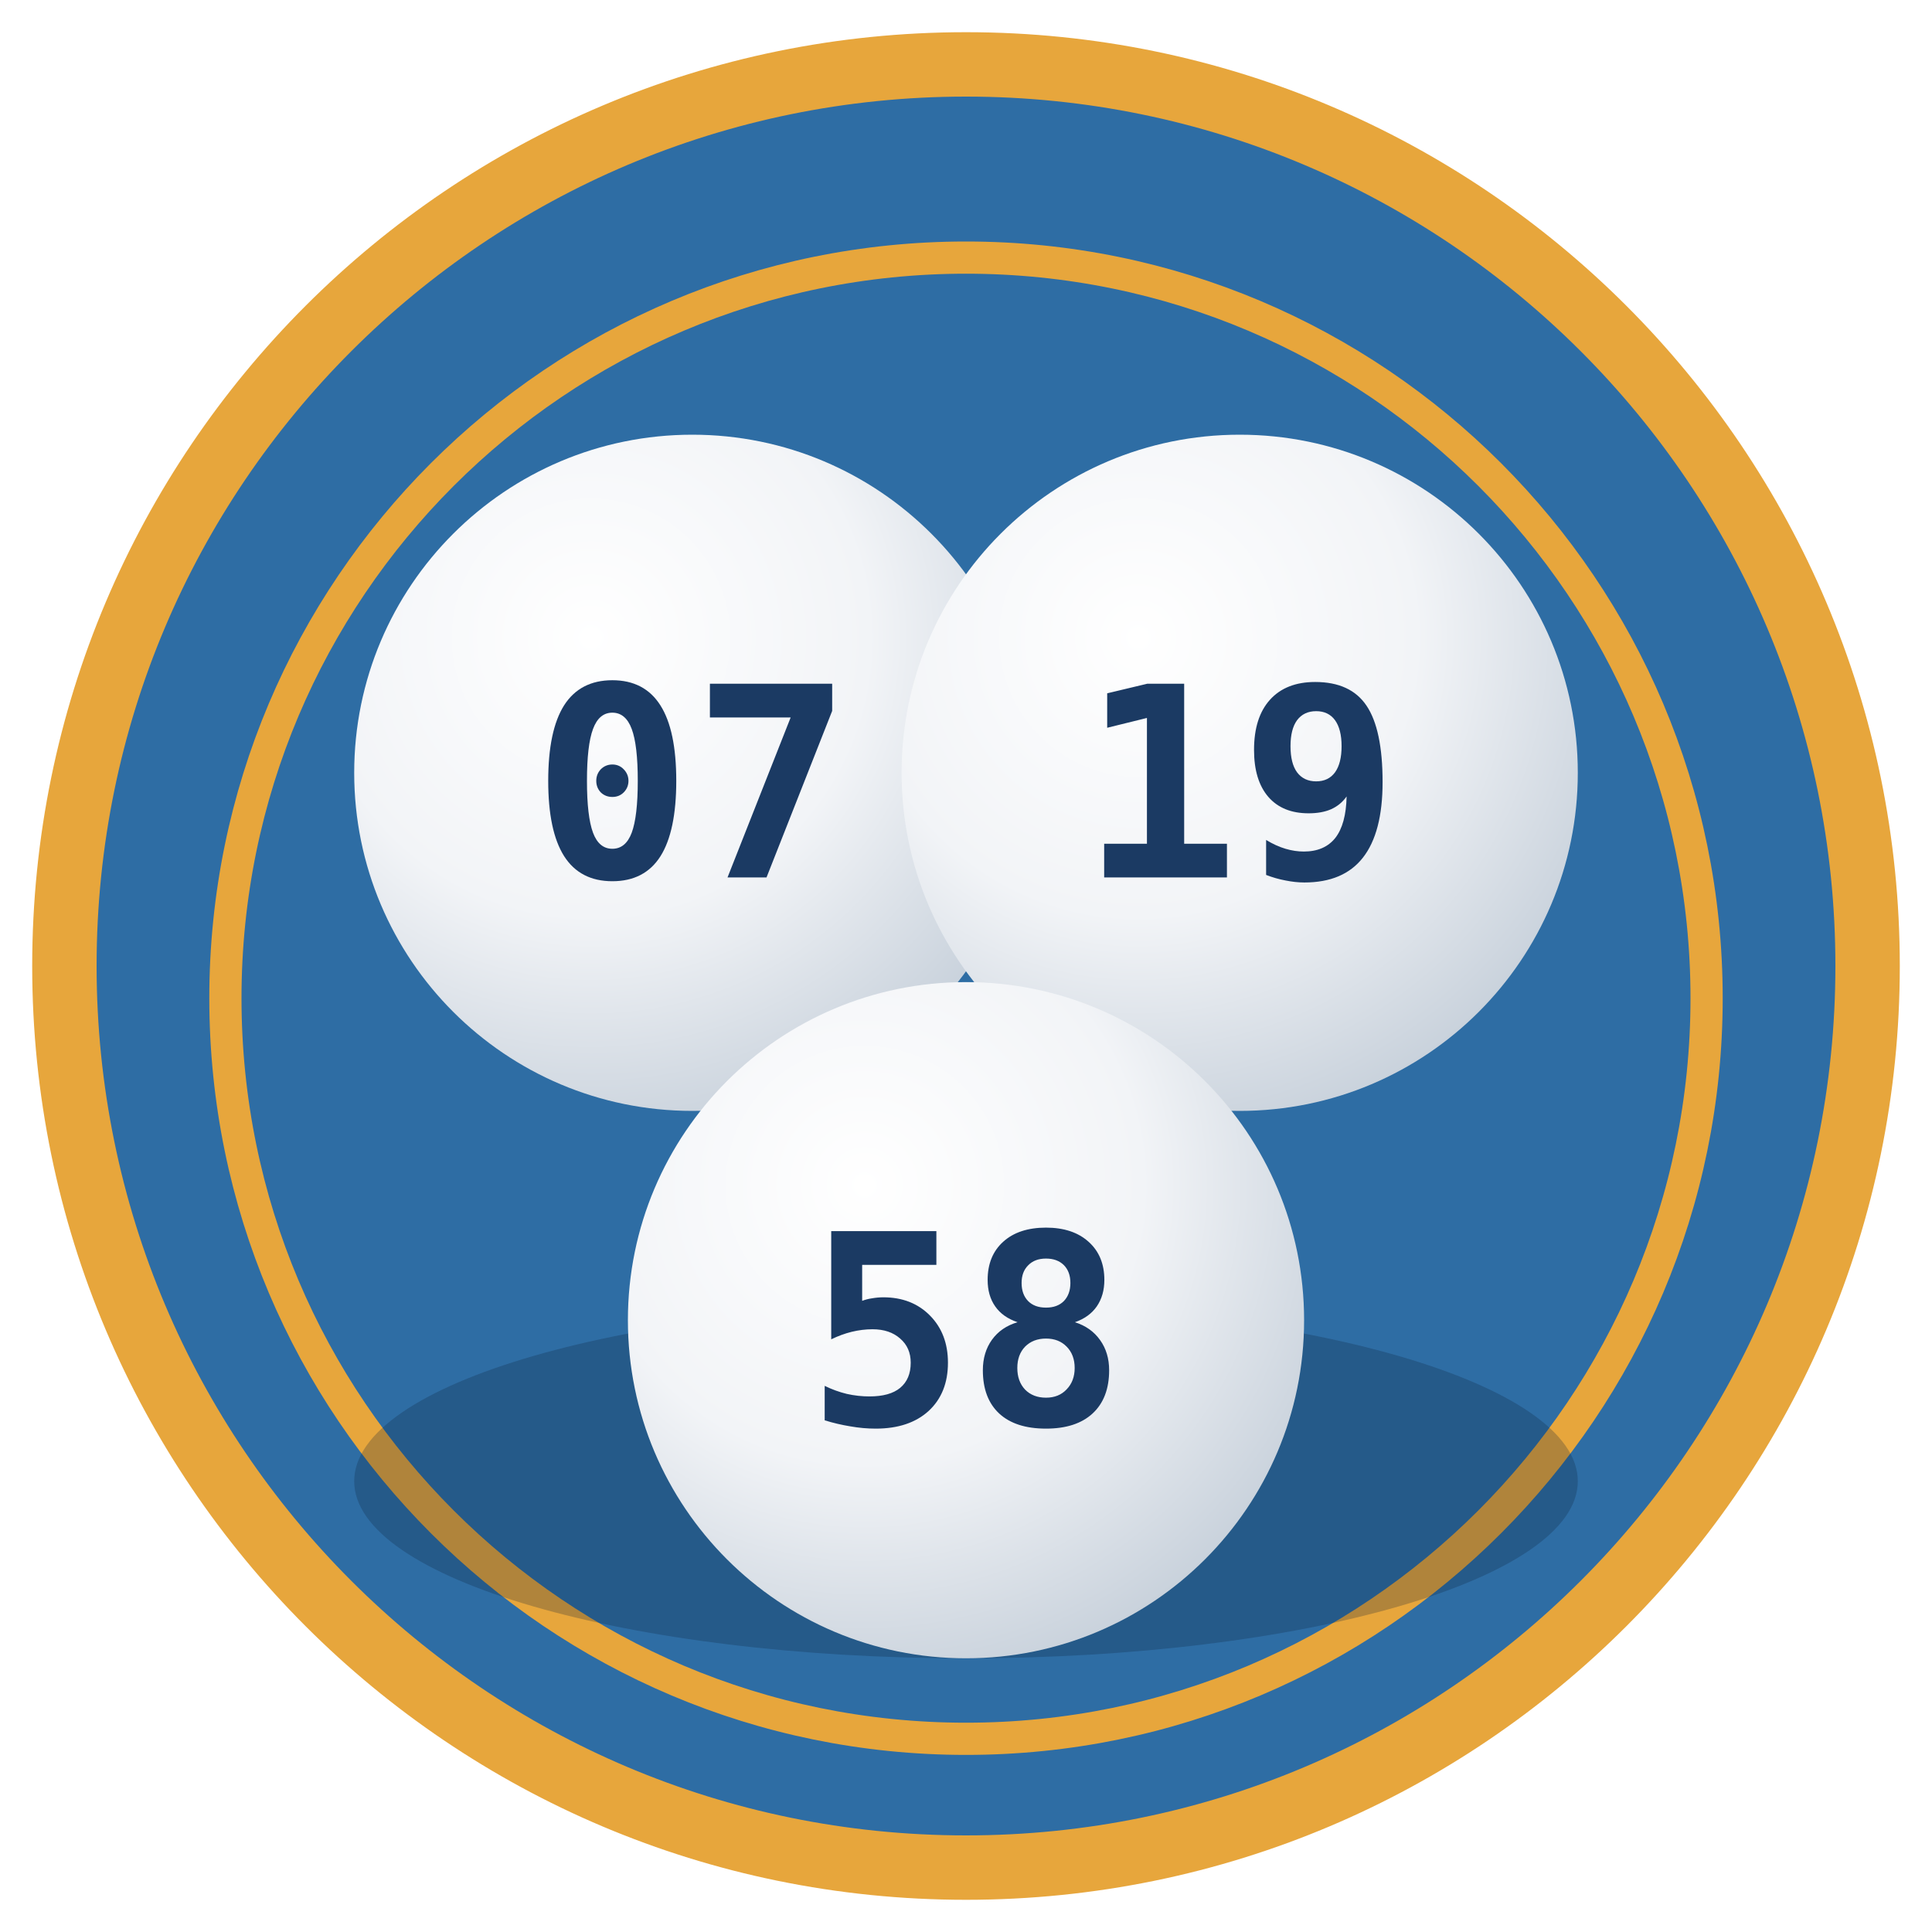
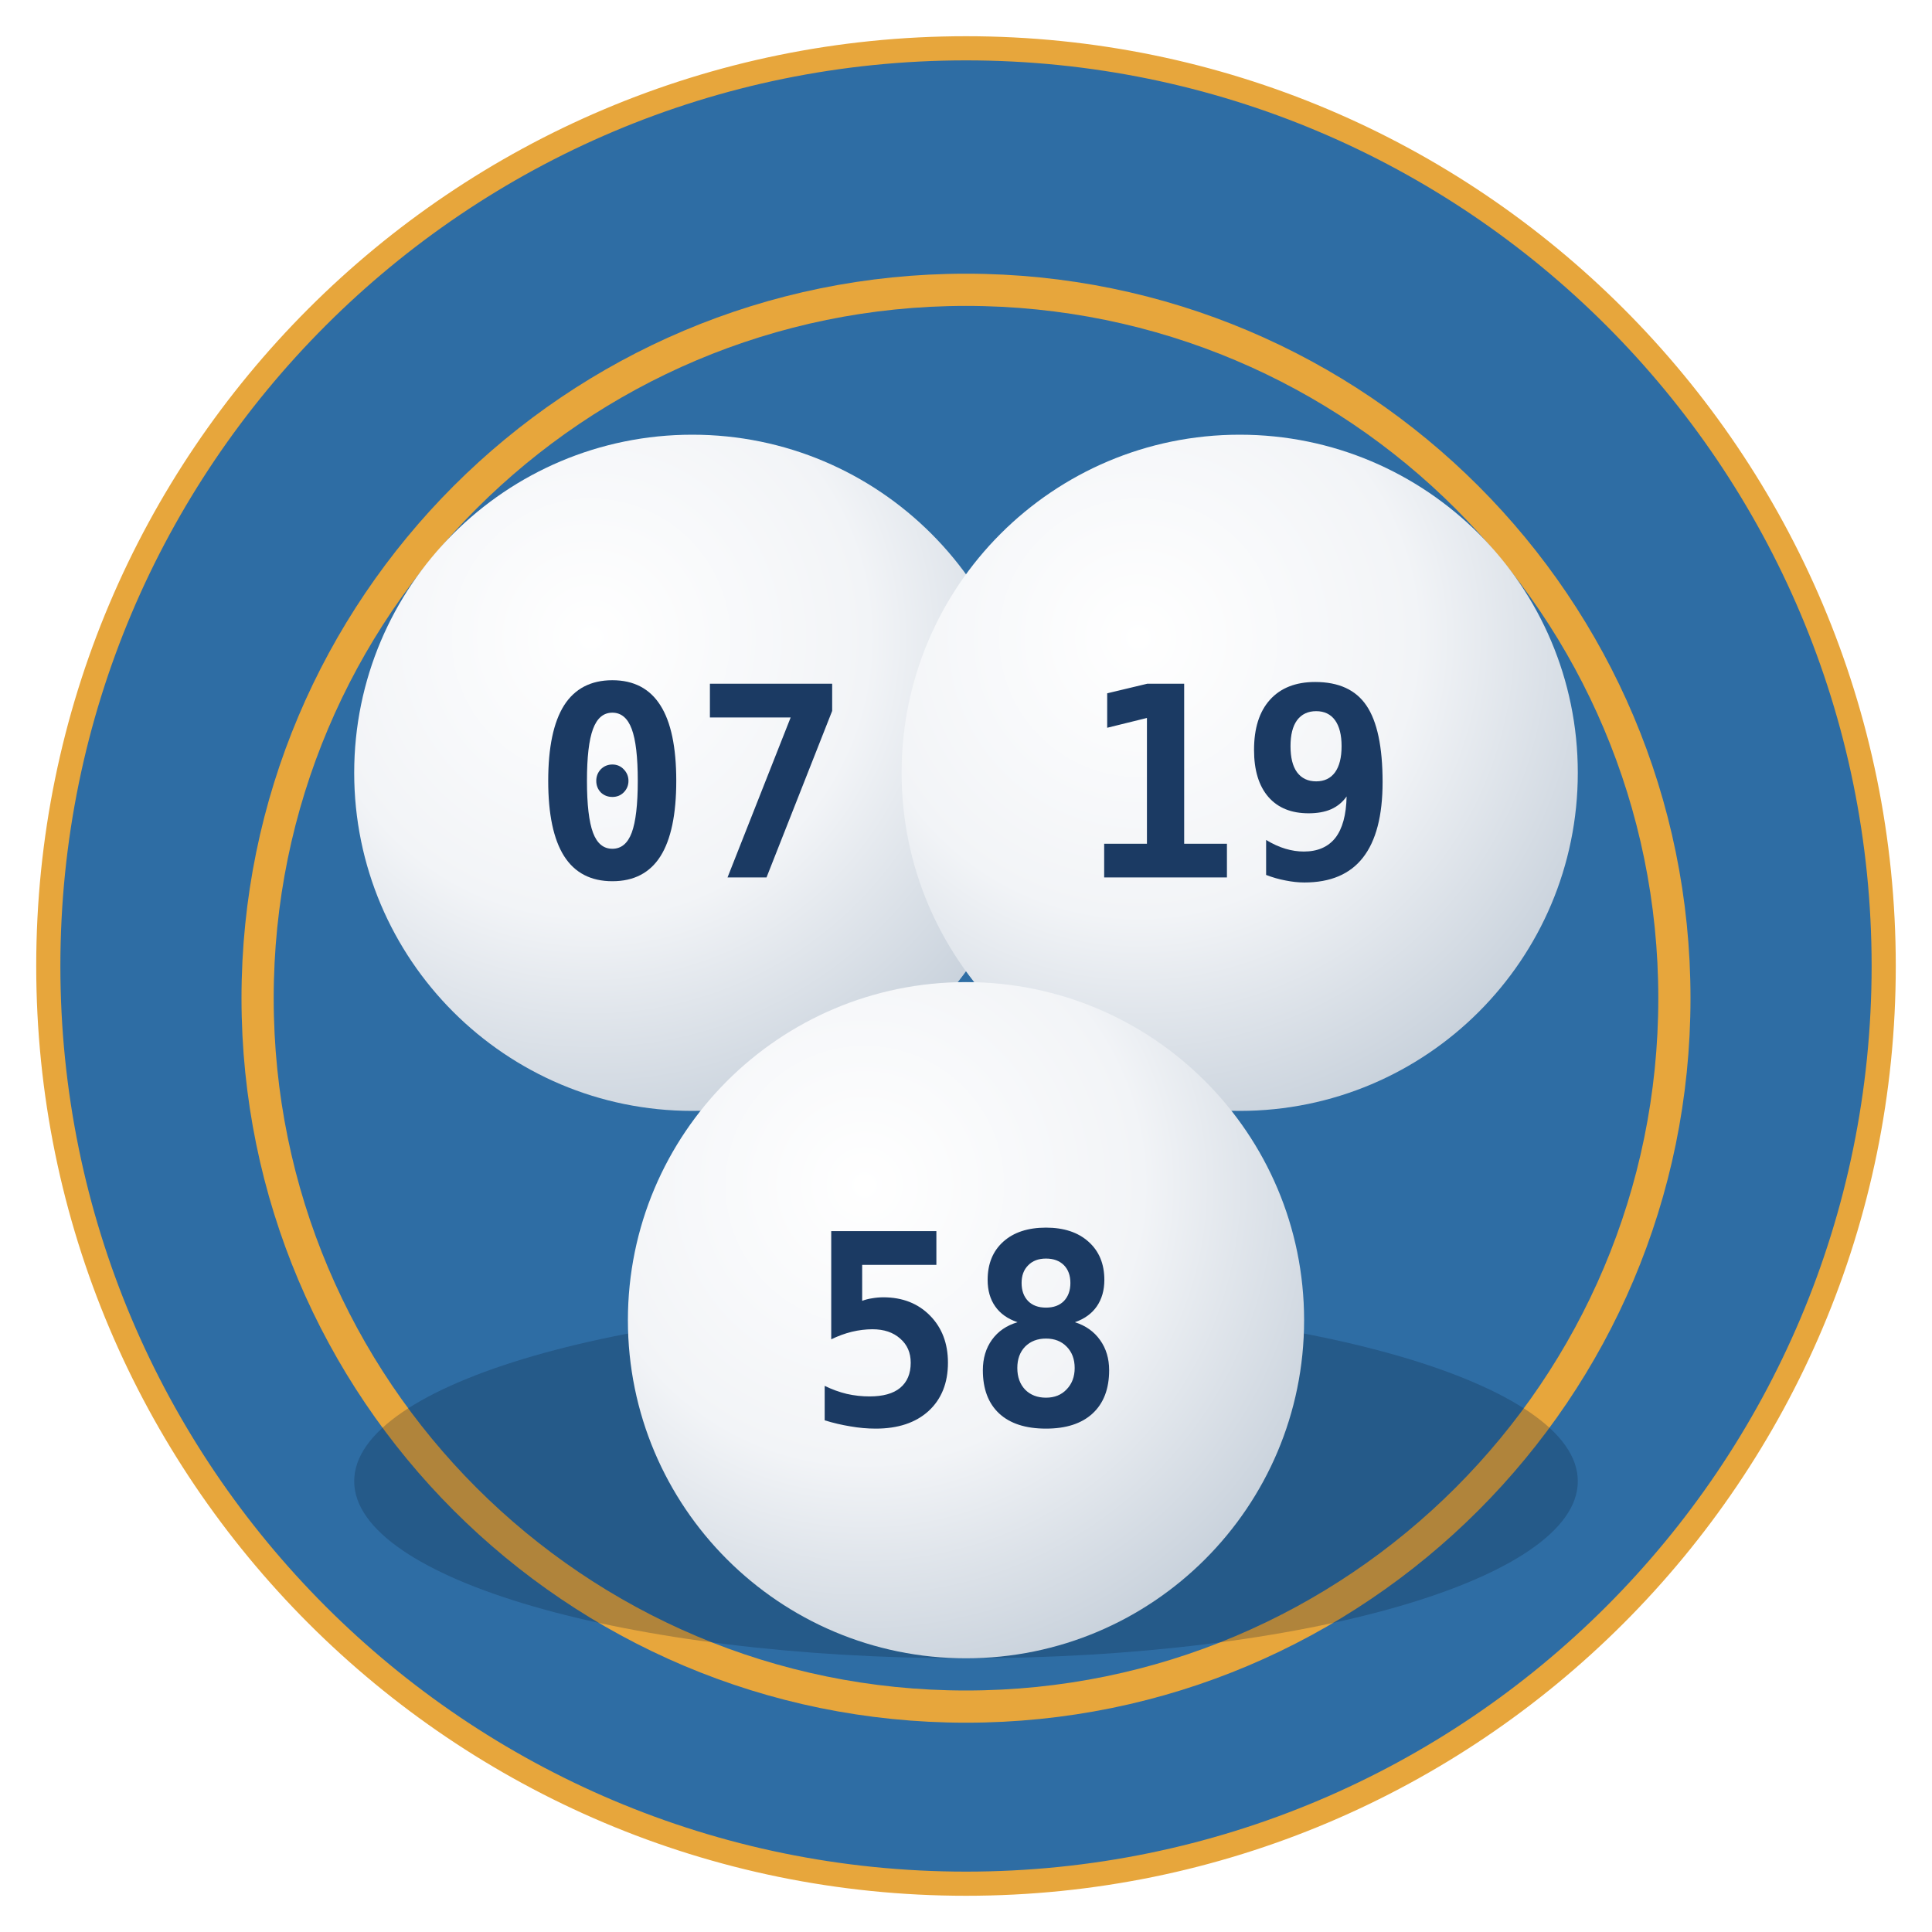
<svg xmlns="http://www.w3.org/2000/svg" viewBox="0 0 120 120" role="img" aria-label="Logo La BankeraRD">
  <defs>
    <radialGradient id="bolaBlanca" cx="35%" cy="30%" r="75%">
      <stop offset="0%" stop-color="#FFFFFF" />
      <stop offset="55%" stop-color="#F2F4F7" />
      <stop offset="100%" stop-color="#C9D2DC" />
    </radialGradient>
  </defs>
-   <circle cx="60" cy="60" r="56" fill="#2E6DA4" stroke="#E7A63C" stroke-width="4" />
-   <circle cx="60" cy="62" r="46" fill="none" stroke="#E7A63C" stroke-width="2" />
+   <circle cx="60" cy="60" r="57" fill="#2E6DA4" stroke="#E7A63C" stroke-width="1.5" />
+   <circle cx="60" cy="62" r="44" fill="none" stroke="#E7A63C" stroke-width="2" />
  <ellipse cx="60" cy="92" rx="38" ry="11" fill="#0A1E38" opacity="0.25" />
  <circle cx="43" cy="48" r="21" fill="url(#bolaBlanca)" />
  <text x="43" y="54.5" font-family="'Space Mono', monospace" font-weight="700" font-size="16.5" fill="#1B3A63" text-anchor="middle">07</text>
  <circle cx="77" cy="48" r="21" fill="url(#bolaBlanca)" />
  <text x="77" y="54.5" font-family="'Space Mono', monospace" font-weight="700" font-size="16.5" fill="#1B3A63" text-anchor="middle">19</text>
  <circle cx="60" cy="82" r="21" fill="url(#bolaBlanca)" />
  <text x="60" y="88.5" font-family="'Space Mono', monospace" font-weight="700" font-size="16.5" fill="#1B3A63" text-anchor="middle">58</text>
</svg>
